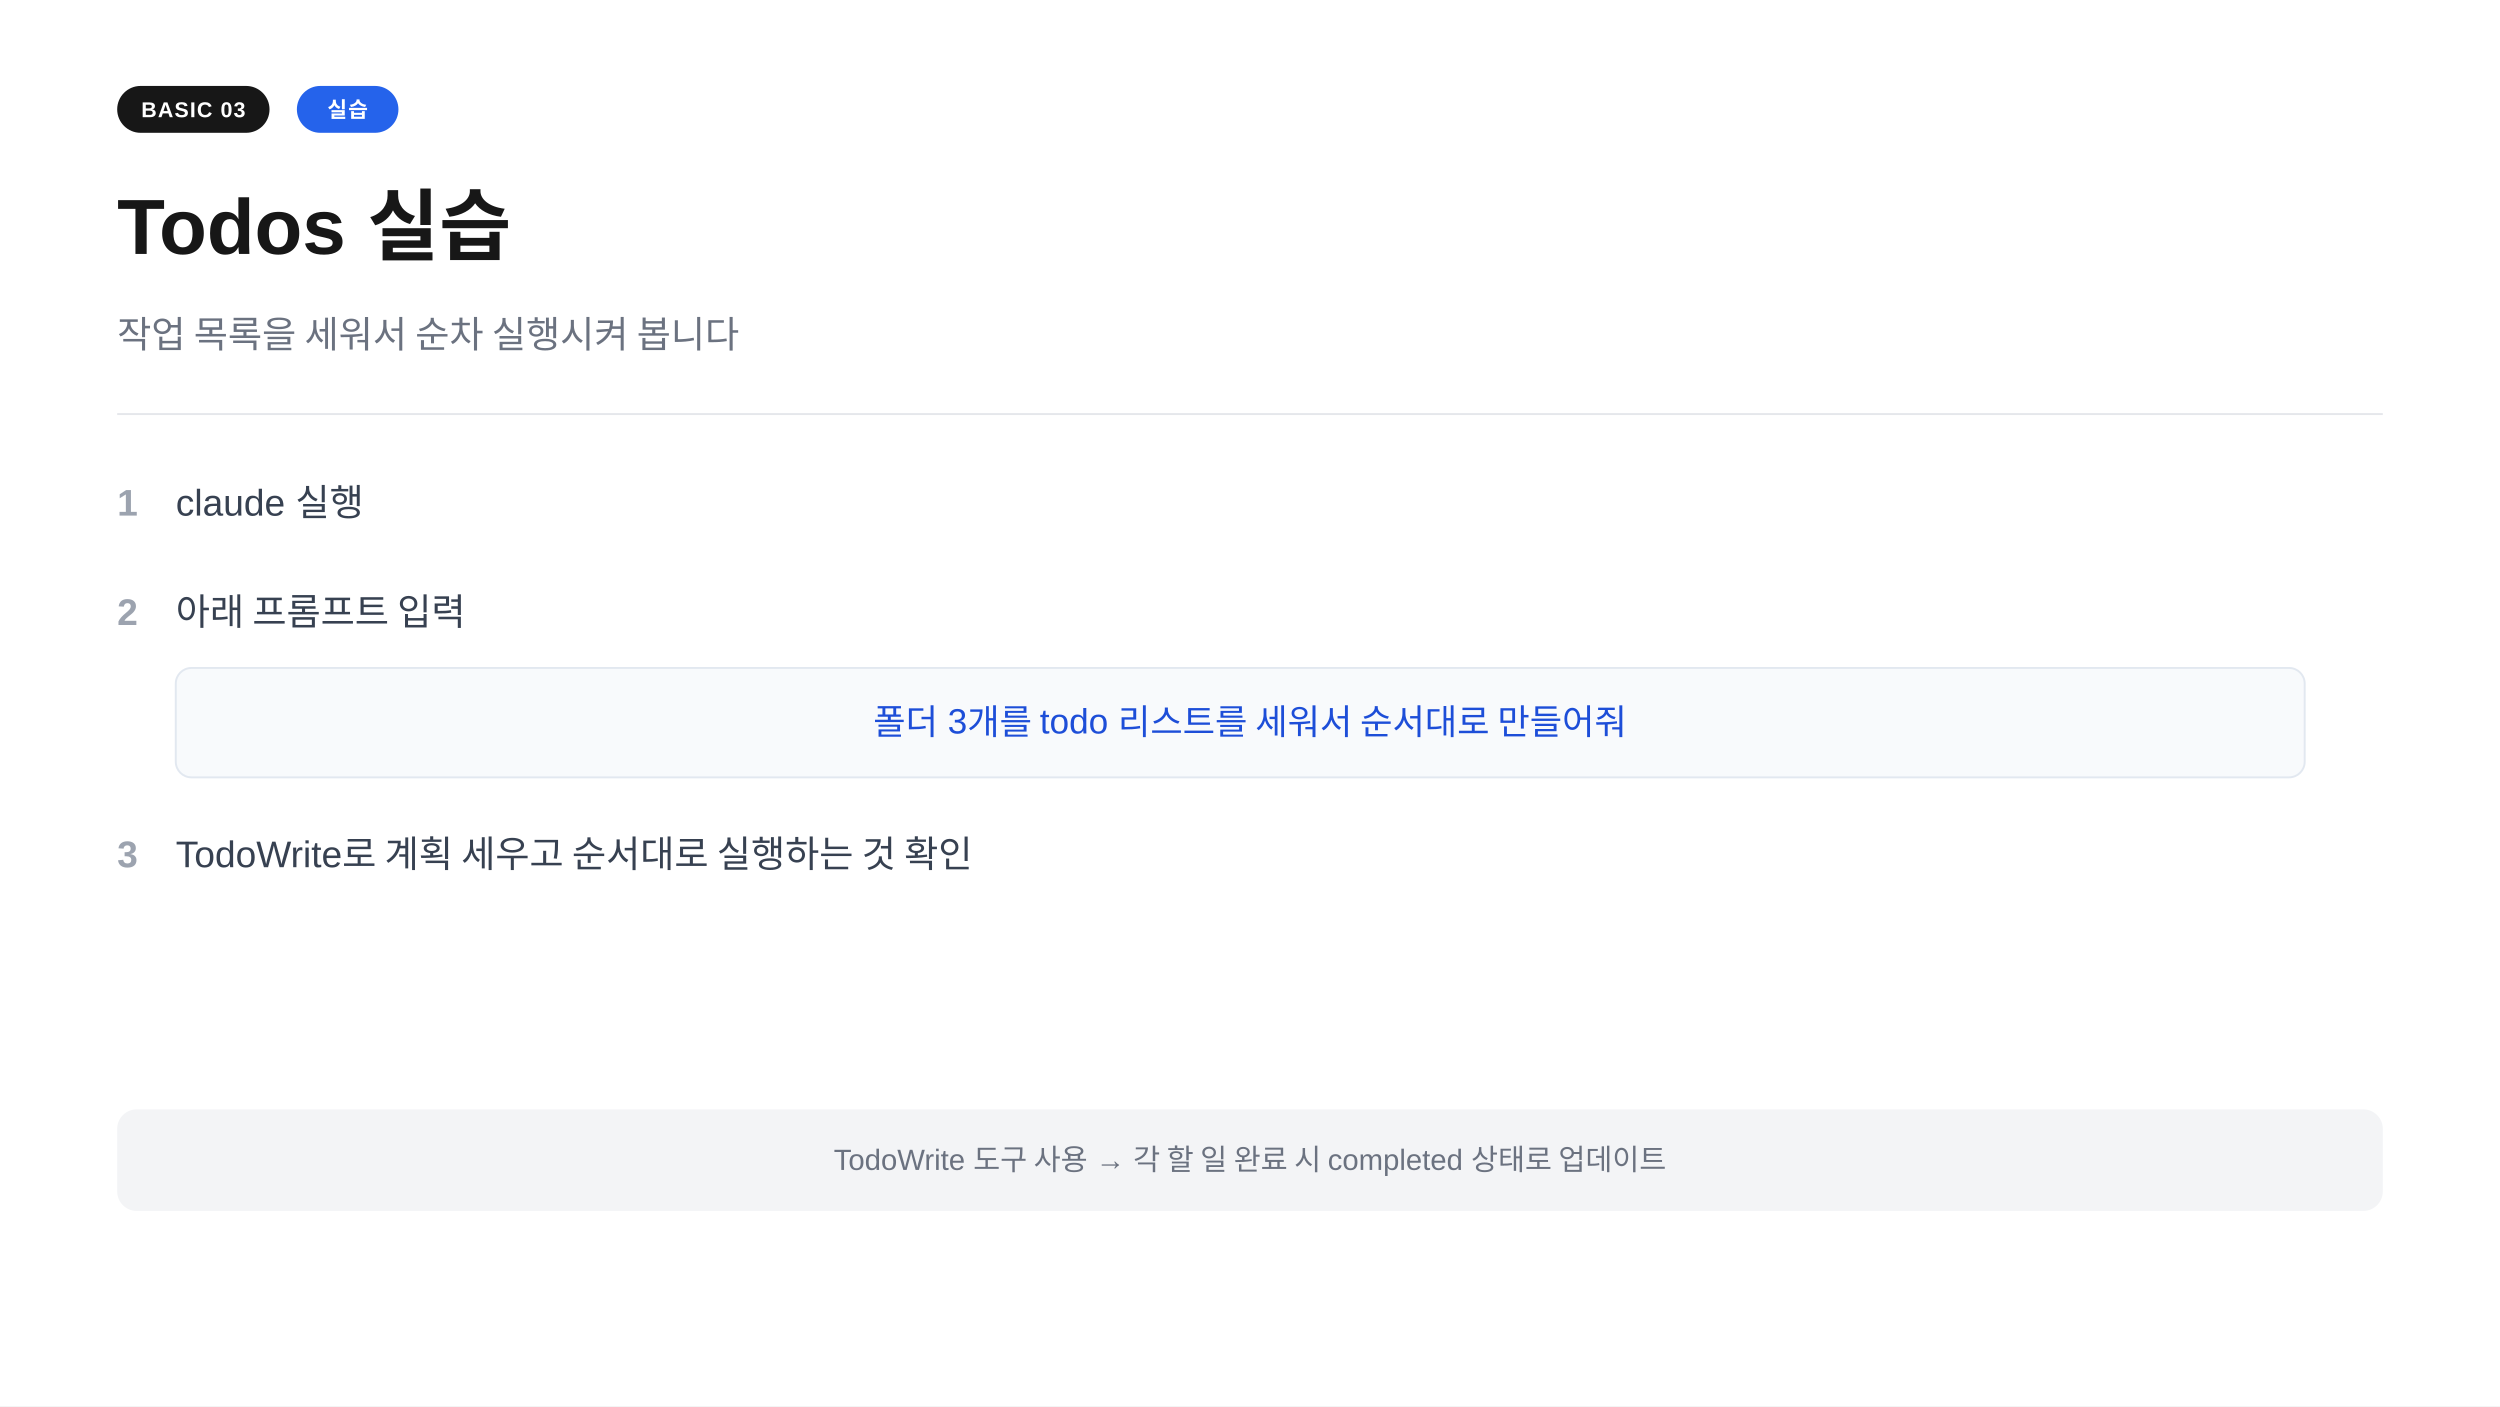
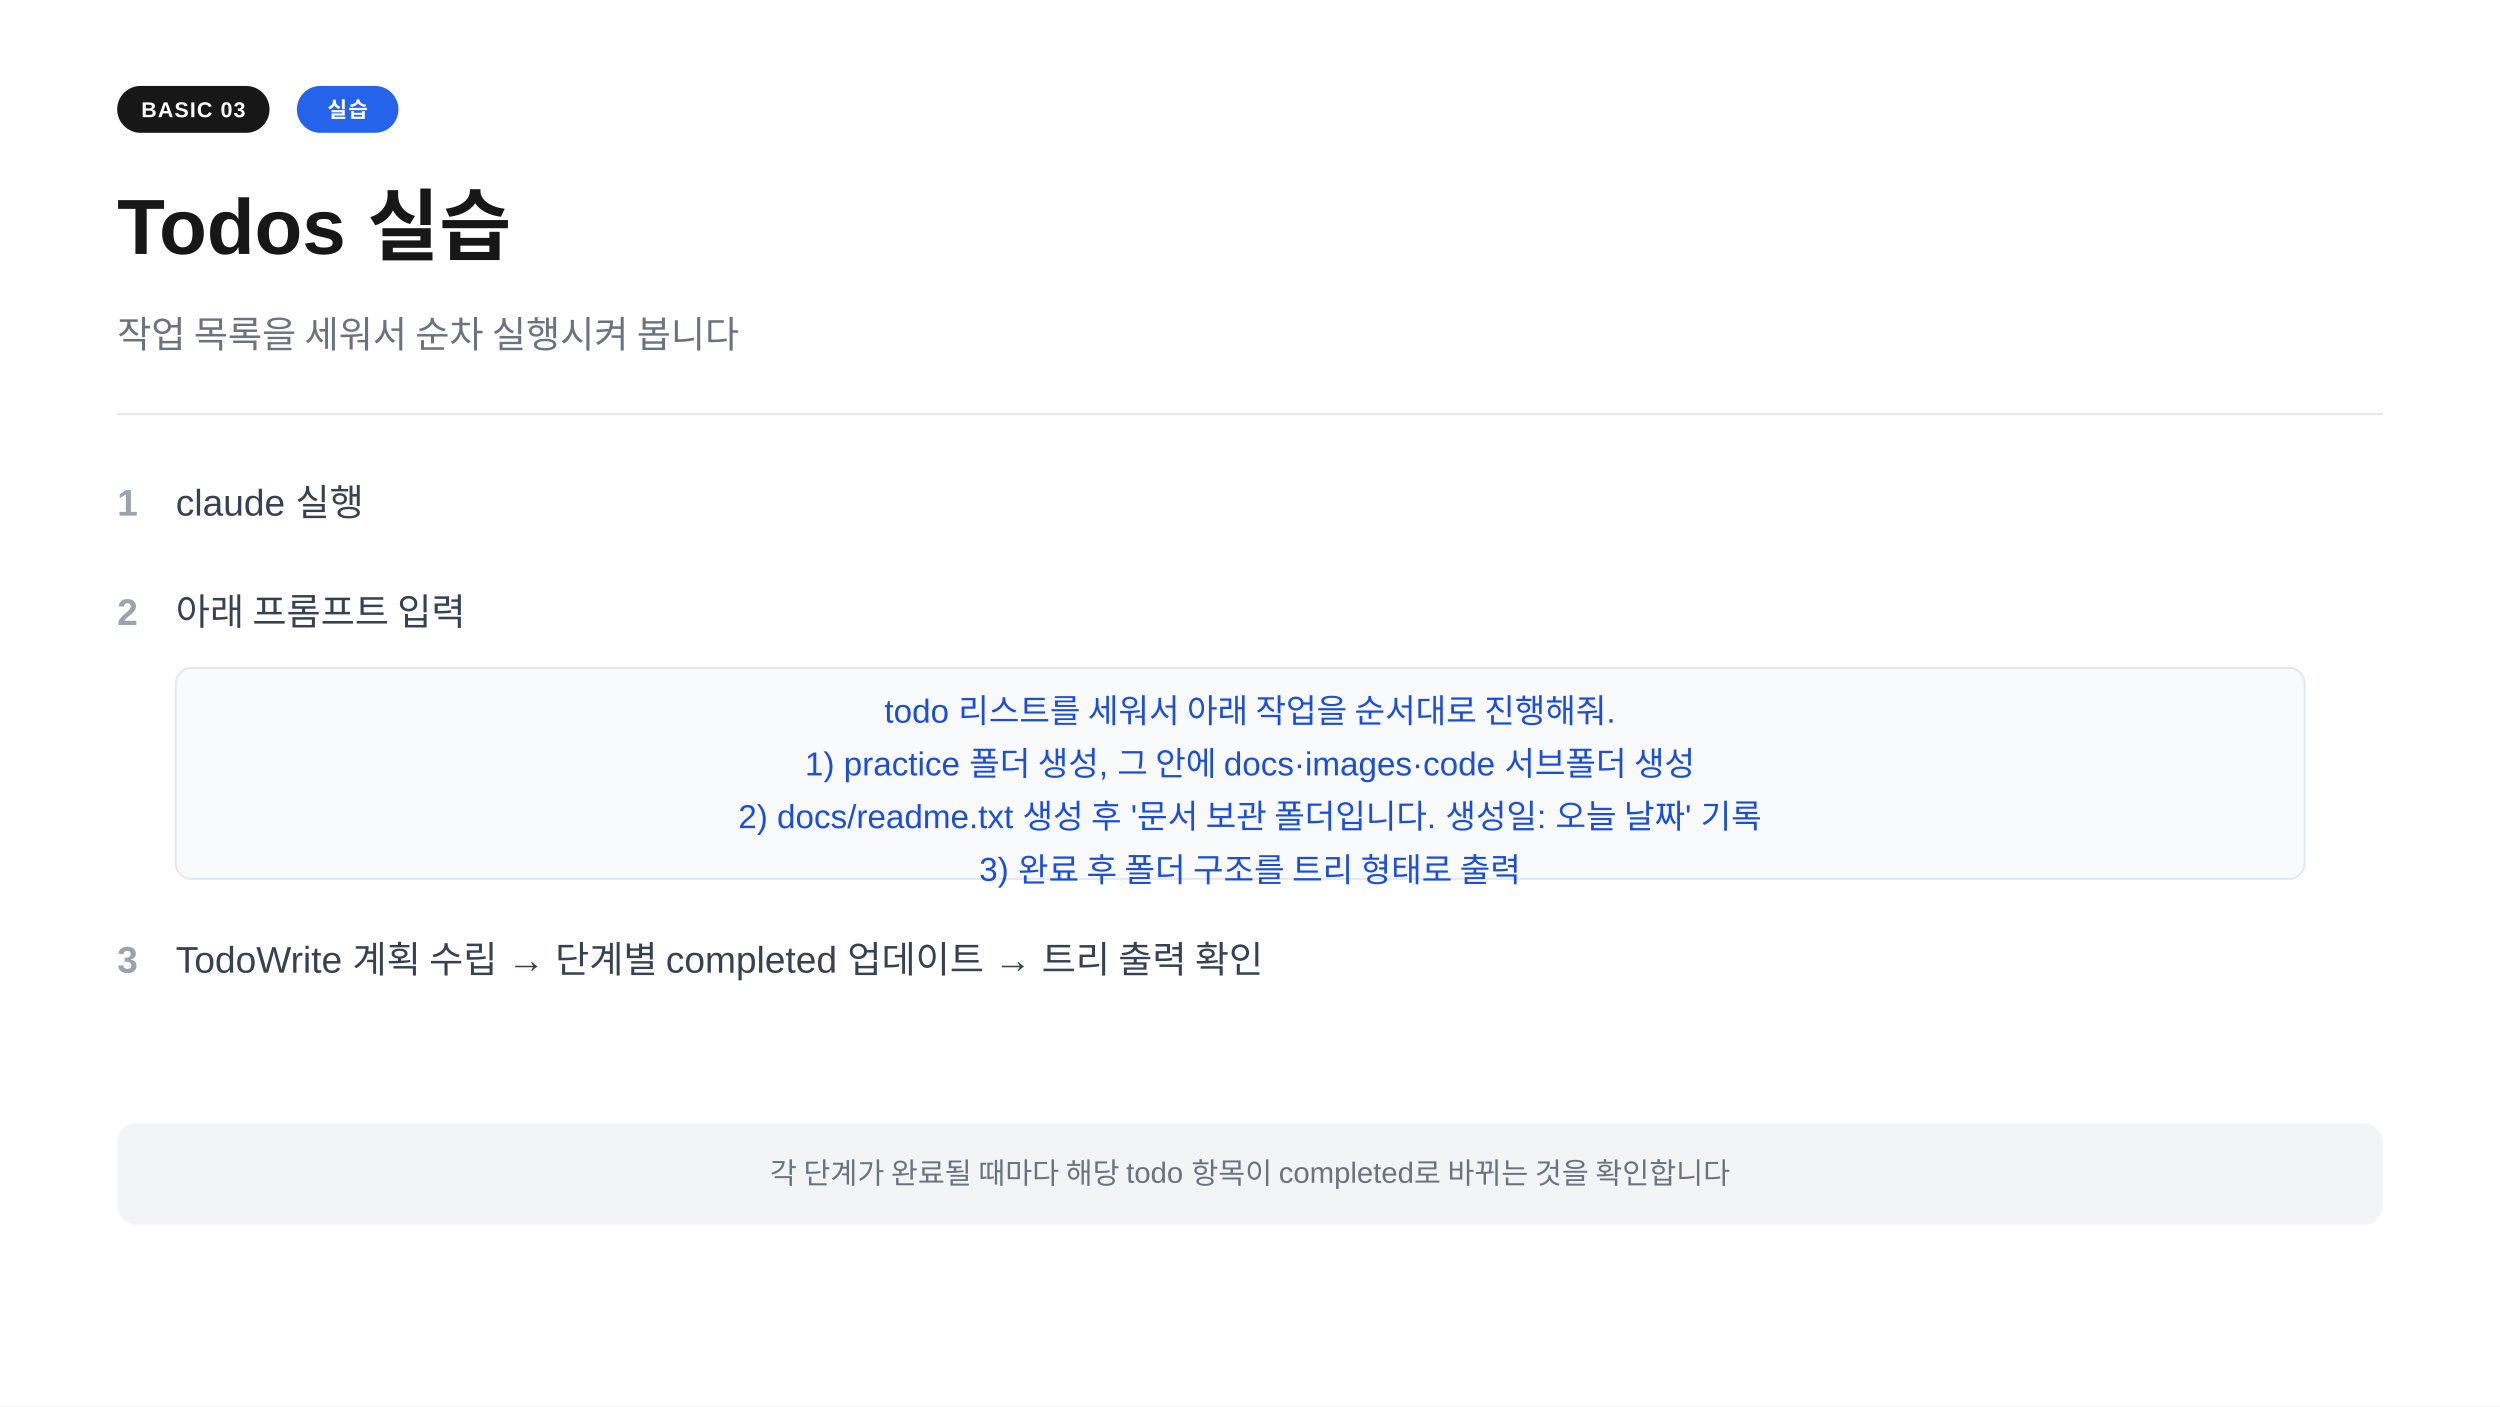
<svg xmlns="http://www.w3.org/2000/svg" width="1280" height="720" viewBox="0 0 1280 720">
  <rect width="1280" height="720" fill="#ffffff" />
  <rect x="60" y="44" width="78" height="24" rx="12" fill="#171717" />
  <text x="99" y="60" text-anchor="middle" font-family="-apple-system,BlinkMacSystemFont,'Segoe UI',Arial,sans-serif" font-size="11" font-weight="700" fill="#ffffff" letter-spacing="0.05em">BASIC 03</text>
  <rect x="152" y="44" width="52" height="24" rx="12" fill="#2563eb" />
  <text x="178" y="60" text-anchor="middle" font-family="-apple-system,BlinkMacSystemFont,'Segoe UI',Arial,sans-serif" font-size="11" font-weight="700" fill="#ffffff" letter-spacing="0.05em">실습</text>
  <text x="60" y="130" font-family="-apple-system,BlinkMacSystemFont,'Segoe UI',Arial,sans-serif" font-size="40" font-weight="700" fill="#171717">Todos 실습</text>
  <text x="60" y="178" font-family="-apple-system,BlinkMacSystemFont,'Segoe UI',Arial,sans-serif" font-size="19" fill="#6b7280">작업 목록을 세워서 순차 실행시켜 봅니다</text>
  <line x1="60" y1="212" x2="1220" y2="212" stroke="#e5e7eb" stroke-width="1" />
  <text x="60" y="264" font-family="-apple-system,BlinkMacSystemFont,'Segoe UI',Arial,sans-serif" font-size="19" fill="#9ca3af" font-weight="600">1</text>
  <text x="90" y="264" font-family="-apple-system,BlinkMacSystemFont,'Segoe UI',Arial,sans-serif" font-size="19" fill="#374151">claude 실행</text>
  <text x="60" y="320" font-family="-apple-system,BlinkMacSystemFont,'Segoe UI',Arial,sans-serif" font-size="19" fill="#9ca3af" font-weight="600">2</text>
  <text x="90" y="320" font-family="-apple-system,BlinkMacSystemFont,'Segoe UI',Arial,sans-serif" font-size="19" fill="#374151">아래 프롬프트 입력</text>
-   <rect x="90" y="342" width="1090" height="56" rx="8" fill="#f8fafc" stroke="#e2e8f0" stroke-width="1" />
-   <text x="640" y="376" text-anchor="middle" font-family="-apple-system,BlinkMacSystemFont,'Segoe UI',Arial,sans-serif" font-size="18" fill="#1d4ed8">폴더 3개를 todo 리스트를 세워서 순서대로 만들어줘</text>
-   <text x="60" y="444" font-family="-apple-system,BlinkMacSystemFont,'Segoe UI',Arial,sans-serif" font-size="19" fill="#9ca3af" font-weight="600">3</text>
-   <text x="90" y="444" font-family="-apple-system,BlinkMacSystemFont,'Segoe UI',Arial,sans-serif" font-size="19" fill="#374151">TodoWrite로 계획 세우고 순서대로 실행하는 것 확인</text>
-   <rect x="60" y="568" width="1160" height="52" rx="10" fill="#f3f4f6" />
-   <text x="640" y="599" text-anchor="middle" font-family="-apple-system,BlinkMacSystemFont,'Segoe UI',Arial,sans-serif" font-size="15" fill="#6b7280">TodoWrite 도구 사용 → 각 할 일 완료 시 completed 상태로 업데이트</text>
+   <rect x="90" y="342" width="1090" height="108" rx="8" fill="#f8fafc" stroke="#e2e8f0" stroke-width="1" />
+   <text x="640" y="370" text-anchor="middle" font-family="-apple-system,BlinkMacSystemFont,'Segoe UI',Arial,sans-serif" font-size="17" fill="#1d4ed8">todo 리스트를 세워서 아래 작업을 순서대로 진행해줘.</text>
+   <text x="640" y="397" text-anchor="middle" font-family="-apple-system,BlinkMacSystemFont,'Segoe UI',Arial,sans-serif" font-size="17" fill="#1d4ed8">1) practice 폴더 생성, 그 안에 docs·images·code 서브폴더 생성</text>
+   <text x="640" y="424" text-anchor="middle" font-family="-apple-system,BlinkMacSystemFont,'Segoe UI',Arial,sans-serif" font-size="17" fill="#1d4ed8">2) docs/readme.txt 생성 후 '문서 보관 폴더입니다. 생성일: 오늘 날짜' 기록</text>
+   <text x="640" y="451" text-anchor="middle" font-family="-apple-system,BlinkMacSystemFont,'Segoe UI',Arial,sans-serif" font-size="17" fill="#1d4ed8">3) 완료 후 폴더 구조를 트리 형태로 출력</text>
+   <text x="60" y="498" font-family="-apple-system,BlinkMacSystemFont,'Segoe UI',Arial,sans-serif" font-size="19" fill="#9ca3af" font-weight="600">3</text>
+   <text x="90" y="498" font-family="-apple-system,BlinkMacSystemFont,'Segoe UI',Arial,sans-serif" font-size="19" fill="#374151">TodoWrite 계획 수립 → 단계별 completed 업데이트 → 트리 출력 확인</text>
+   <rect x="60" y="575" width="1160" height="52" rx="10" fill="#f3f4f6" />
+   <text x="640" y="606" text-anchor="middle" font-family="-apple-system,BlinkMacSystemFont,'Segoe UI',Arial,sans-serif" font-size="15" fill="#6b7280">각 단계가 완료될 때마다 해당 todo 항목이 completed로 바뀌는 것을 확인합니다</text>
</svg>
